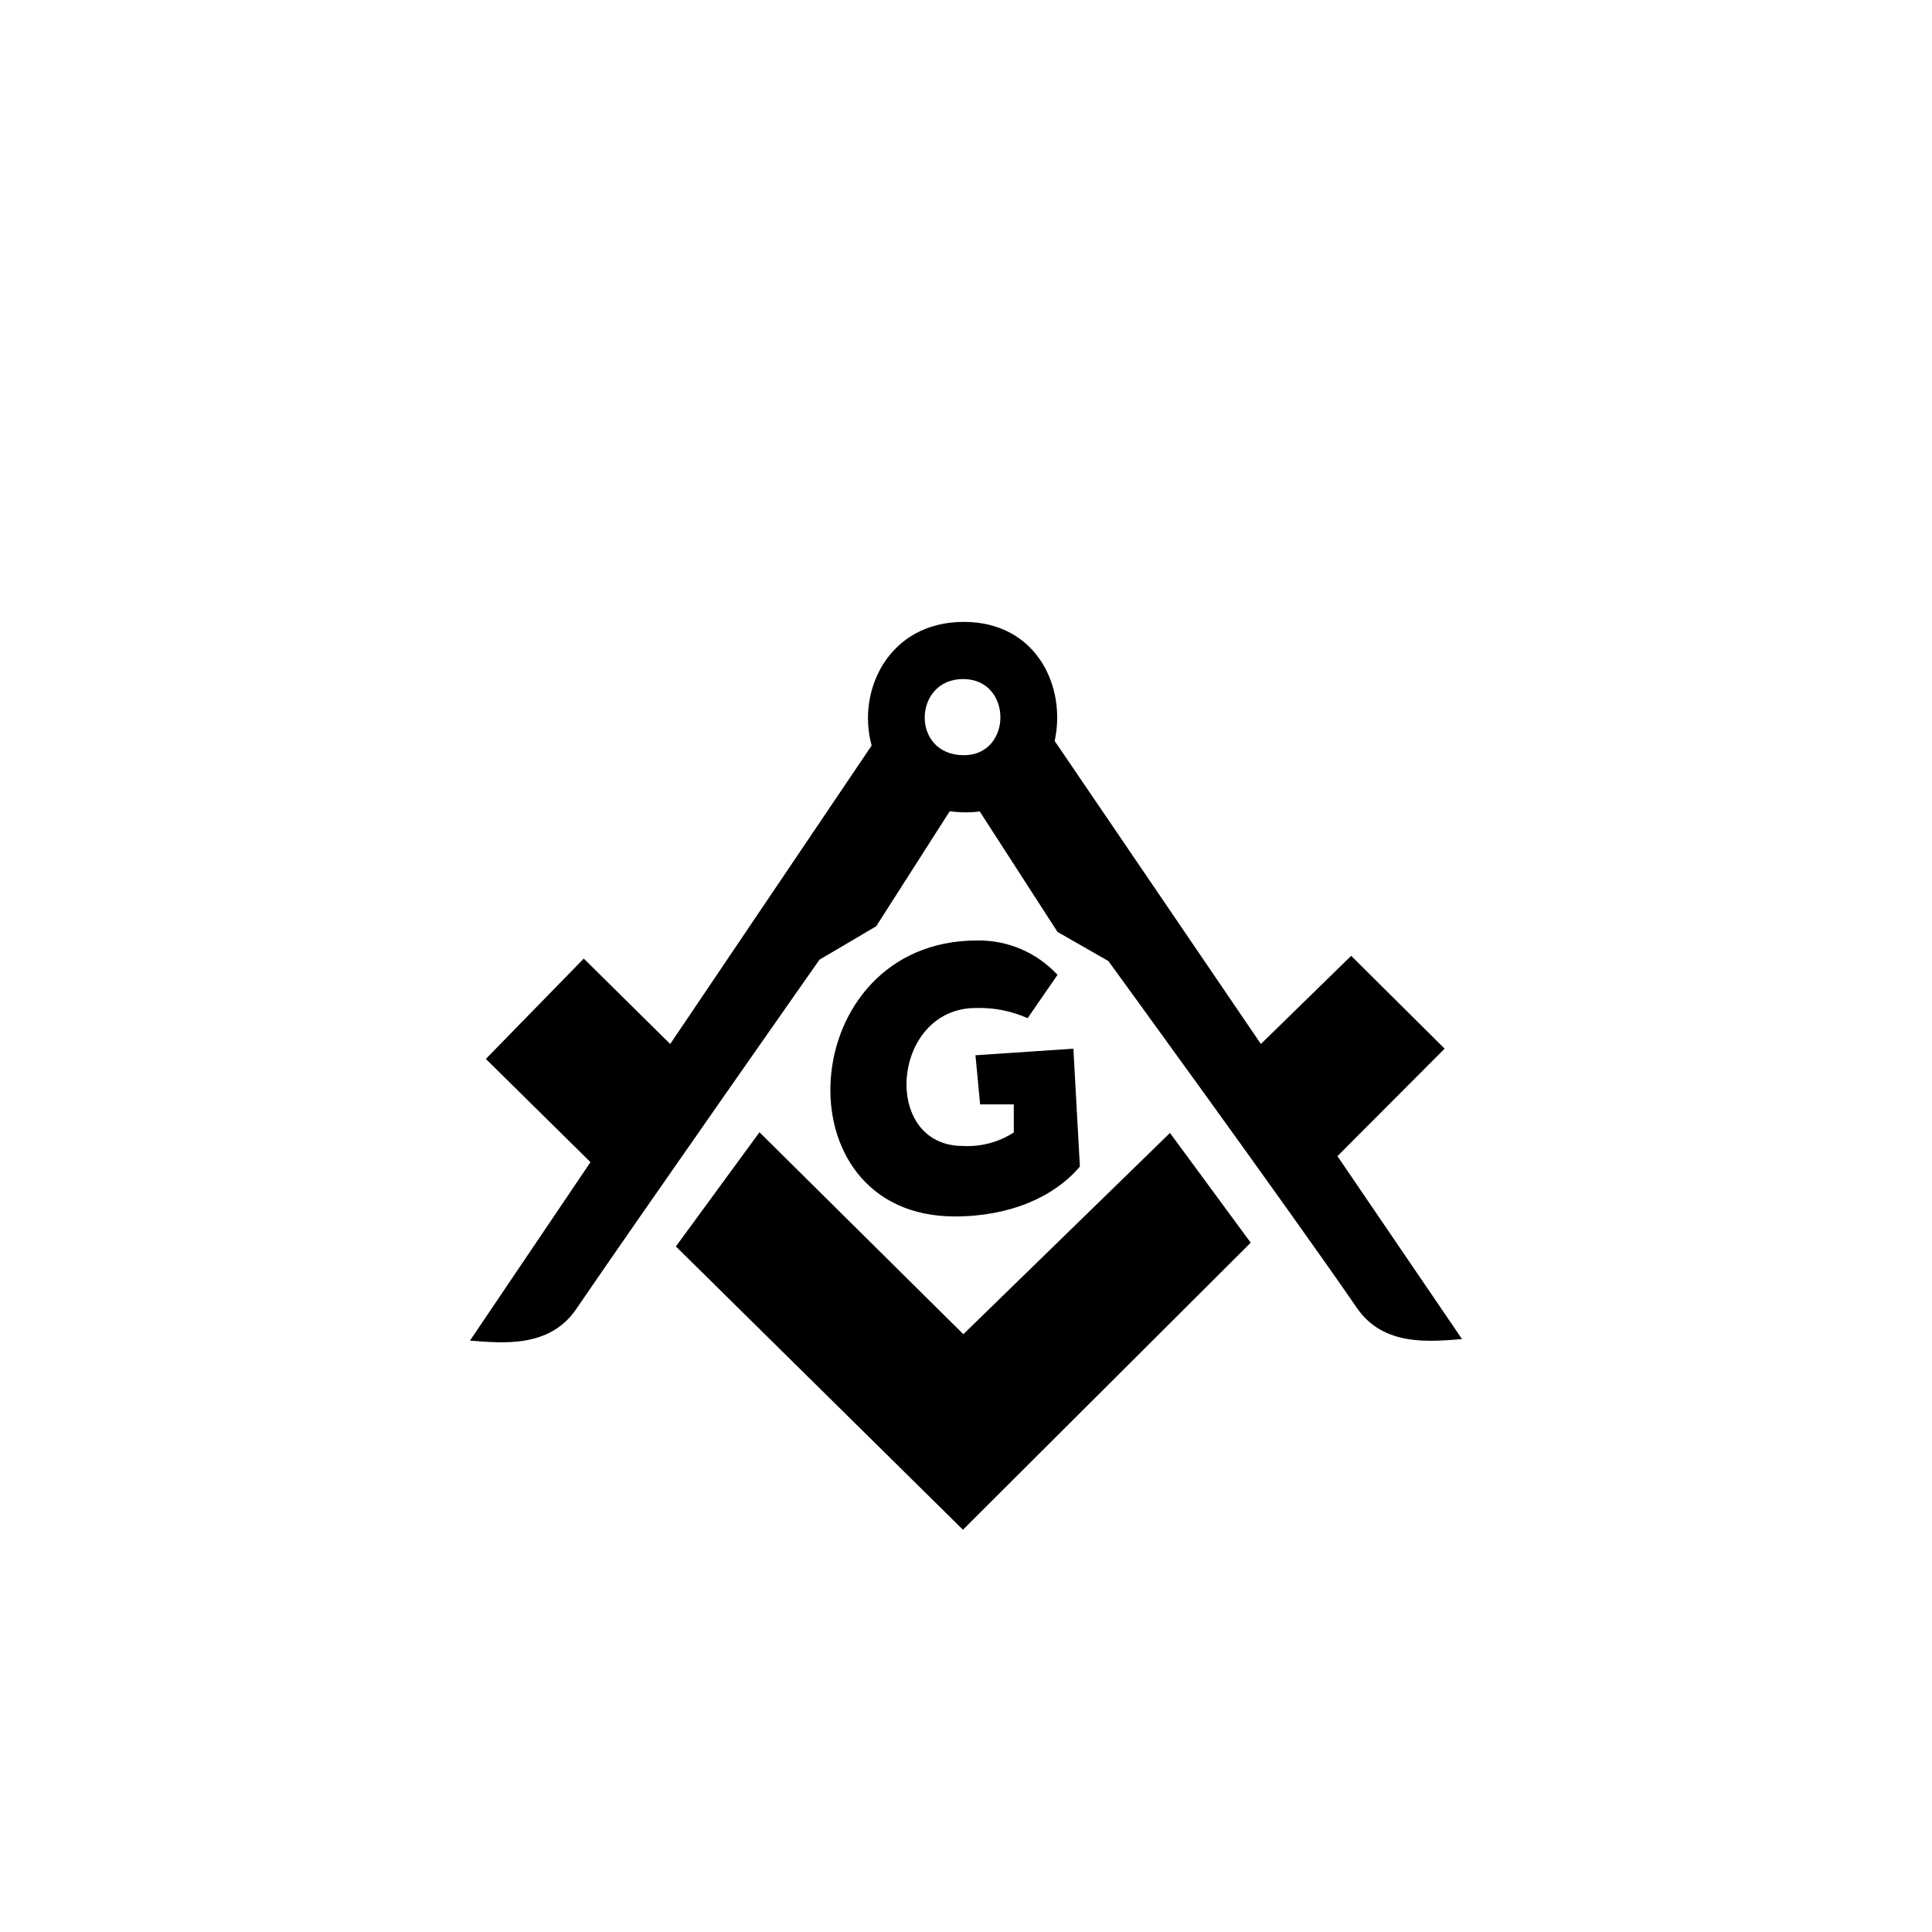
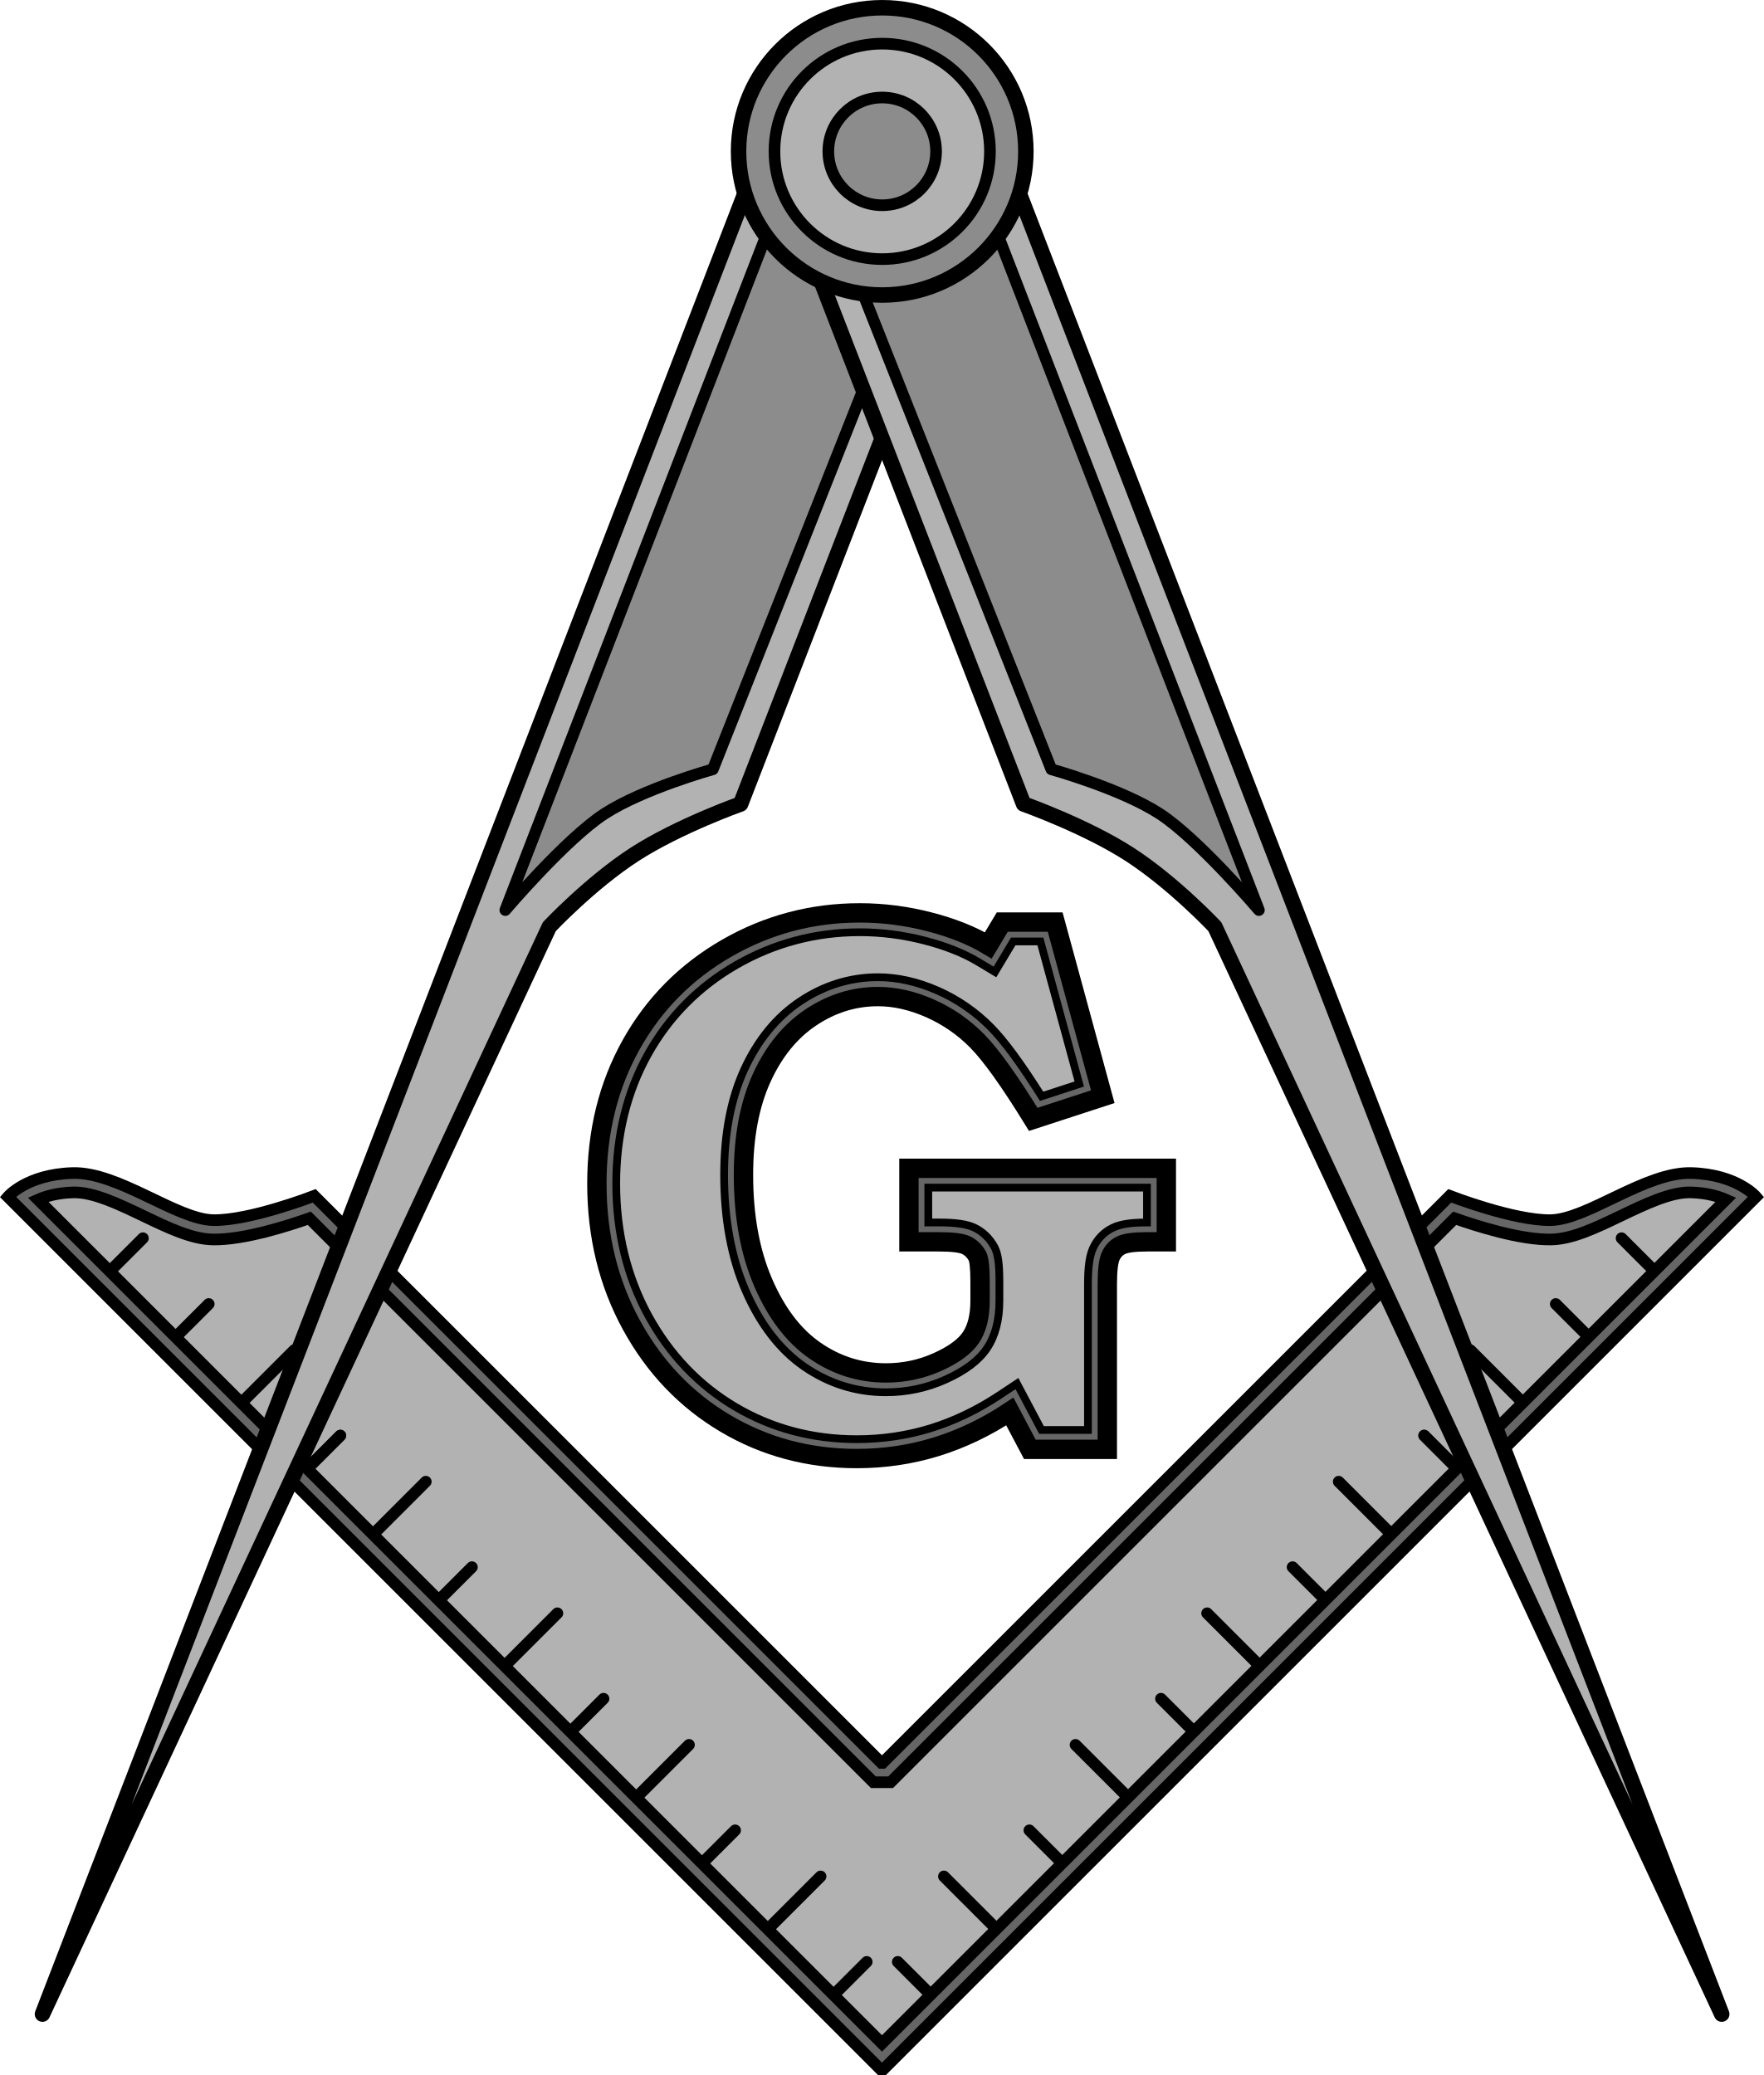
- <svg xmlns="http://www.w3.org/2000/svg" width="800px" height="800px" viewBox="-20 0 190 190" fill="none">
-   <path fill-rule="evenodd" clip-rule="evenodd" d="M123.78 131.69C120.57 131.94 116.04 132.43 113.43 128.61C106.83 119 89 94.51 89 94.51L84 91.65L76.35 79.8C75.899 79.861 75.445 79.891 74.99 79.89C74.458 79.89 73.927 79.853 73.4 79.78L66.17 91.09L60.59 94.38C60.59 94.38 43.25 119.1 36.65 128.76C34.04 132.58 29.43 132.09 26.22 131.84L38.07 114.29L27.78 104.14L37.41 94.27L45.91 102.67L65.72 73.32C64.23 67.92 67.39 61.16 74.78 61.16C81.95 61.16 84.89 67.55 83.72 72.87L104 102.67L112.88 94L122.07 103.13L111.53 113.7L123.78 131.69ZM74.71 66.78C69.79 66.78 69.55 74.27 74.79 74.27C79.58 74.27 79.61 66.78 74.71 66.78ZM75.93 103.78L85.56 103.13L86.2 114.72C83.73 117.66 79.39 119.63 73.91 119.63C56.39 119.63 58.15 92.49 76.09 92.49C77.572 92.466 79.043 92.754 80.406 93.337C81.769 93.919 82.993 94.782 84 95.87L81.06 100.13C79.46 99.418 77.72 99.076 75.97 99.13C67.67 99.13 66.59 112.7 74.7 112.7C76.465 112.795 78.215 112.329 79.7 111.37V108.61H76.39L75.93 103.78ZM74.74 131.21L95.06 111.42L103 122.21L74.7 150.44L46.47 122.58L54.69 111.35L74.74 131.21Z" fill="#000000" />
+ <svg xmlns="http://www.w3.org/2000/svg" version="1.1" width="455.746" height="536.18" viewBox="0 0 455.746 536.18" overflow="visible" enable-background="new 0 0 455.746 536.18" xml:space="preserve">
+   <g id="Layer_4">
+     <g>
+       <path fill="#666667" stroke="#000000" stroke-width="5" d="M234.836,301.888h66.501v19h-4.986c-3.258,0-5.49,0.293-6.695,0.879    c-1.207,0.586-2.104,1.516-2.689,2.785s-0.879,3.695-0.879,7.275v42.686h-20.01l-5.174-9.777    c-6.118,4.051-12.464,7.09-19.036,9.115c-6.574,2.023-13.406,3.037-20.498,3.037c-12.429,0-23.753-3.027-33.97-9.086    s-18.303-14.527-24.256-25.406c-5.955-10.879-8.932-23.061-8.932-36.545c0-13.354,2.943-25.307,8.834-35.861    c5.889-10.553,14.121-18.875,24.695-24.965s22.045-9.137,34.41-9.137c5.986,0,11.957,0.766,17.912,2.297    c5.953,1.531,11.047,3.566,15.278,6.105l3.611-6.027h13.666l12.299,45.127l-17.961,5.861    c-6.117-9.926-10.949-16.684-14.497-20.275c-3.547-3.592-7.613-6.4-12.201-8.426c-4.588-2.023-9.063-3.037-13.422-3.037    c-6.184,0-11.958,1.793-17.326,5.377c-5.369,3.584-9.615,8.813-12.738,15.688c-3.125,6.875-4.686,15.197-4.686,24.971    c0,10.752,1.707,20.07,5.125,27.953c3.418,7.885,7.893,13.732,13.426,17.545c5.533,3.813,11.621,5.717,18.261,5.717    c4.686,0,9.127-0.943,13.326-2.83s7.08-4.002,8.643-6.346s2.344-5.5,2.344-9.471v-4.979c0-3.449-0.229-5.629-0.684-6.541    c-0.719-1.301-1.68-2.244-2.885-2.83s-3.566-0.879-7.086-0.879h-7.721V301.888z" />
+       <path fill="#B3B2B2" stroke="#000000" stroke-width="2" d="M190.236,249.357c-9.73,5.604-17.41,13.365-22.824,23.068    c-5.441,9.75-8.2,20.995-8.2,33.425c0,12.574,2.798,24.062,8.317,34.145c5.489,10.03,13.032,17.938,22.42,23.506    c9.384,5.565,19.956,8.387,31.42,8.387c6.555,0,12.956-0.947,19.027-2.815c6.082-1.875,12.054-4.736,17.746-8.506l4.6-3.046    c0,0,4.854,9.173,6.346,11.992c3.068,0,7.501,0,11.999,0c0-7.795,0-37.686,0-37.686c0-4.474,0.413-7.364,1.339-9.371    c1.065-2.309,2.811-4.103,5.046-5.188c1.961-0.953,4.697-1.38,8.865-1.381c0-3.49,0-5.51,0-9c-7.857,0-48.644,0-56.501,0    c0,3.49,0,5.51,0,9c1.242,0,2.721,0,2.721,0c4.446,0,7.307,0.427,9.272,1.382c2.144,1.043,3.851,2.694,5.074,4.909l0.051,0.092    l0.047,0.094c0.859,1.722,1.21,4.264,1.21,8.773v4.979c0,4.956-1.071,9.075-3.184,12.244c-2.114,3.172-5.632,5.832-10.754,8.133    c-4.828,2.17-10.001,3.27-15.375,3.27c-7.645,0-14.743-2.221-21.098-6.6c-6.29-4.334-11.396-10.953-15.176-19.674    c-3.674-8.474-5.538-18.548-5.538-29.941c0-10.448,1.727-19.546,5.134-27.04c3.499-7.702,8.382-13.684,14.514-17.777    c6.179-4.126,12.942-6.218,20.102-6.218c5.036,0,10.23,1.165,15.439,3.462c5.145,2.271,9.767,5.463,13.741,9.487    c3.418,3.46,7.724,9.318,13.105,17.822c3.191-1.041,6.057-1.976,9.72-3.172c-1.836-6.735-8.537-31.322-10.043-36.85    c-2.825,0-4.709,0-7.014,0c-1.037,1.731-4.727,7.889-4.727,7.889l-4.29-2.574c-3.798-2.279-8.491-4.146-13.951-5.551    c-5.521-1.419-11.128-2.139-16.667-2.139C210.732,240.888,199.995,243.737,190.236,249.357z" />
+     </g>
+   </g>
+   <g id="Square">
+     <path id="outline_2_" fill="#666667" stroke="#000000" stroke-width="3" stroke-linecap="round" d="M228.288,534.68   l225.423-225.423c0,0-4.896-5.807-16.729-6.14c-11.833-0.333-26.833,12.001-36.333,12.167s-26.088-6.28-26.088-6.28   L228.035,455.528h-0.324L81.186,309.004c0,0-16.588,6.446-26.088,6.28s-24.5-12.5-36.333-12.167s-16.729,6.14-16.729,6.14   L227.458,534.68H228.288z" />
+     <path fill="#B3B2B2" stroke="#000000" stroke-width="3" stroke-linecap="round" d="M418.603,314.24   c-6.376,3.059-12.397,5.947-17.867,6.043c-7.935,0.139-19.371-3.523-24.9-5.482c-4.385,4.385-145.729,145.728-145.729,145.728   h-4.467c0,0-141.344-141.343-145.728-145.728c-5.529,1.959-16.966,5.621-24.901,5.482c-5.469-0.096-11.491-2.984-17.866-6.043   c-6.426-3.083-13.07-6.271-18.239-6.125c-4.029,0.113-6.965,0.957-9.065,1.876c8.103,8.103,212.081,212.08,218.033,218.032   c5.953-5.952,209.93-209.93,218.033-218.032c-2.1-0.919-5.036-1.763-9.065-1.876C431.672,307.97,425.027,311.157,418.603,314.24z" />
+     <g id="left_swirls_and_ticks">
+       <g id="Ticks">
+         <line fill="none" stroke="#000000" stroke-width="3" stroke-linecap="round" x1="45.952" y1="344.928" x2="53.931" y2="336.949" />
+         <line fill="none" stroke="#000000" stroke-width="3" stroke-linecap="round" x1="147.952" y1="446.928" x2="155.931" y2="438.949" />
+         <line fill="none" stroke="#000000" stroke-width="3" stroke-linecap="round" x1="164.952" y1="463.928" x2="178.013" y2="450.867" />
+         <line fill="none" stroke="#000000" stroke-width="3" stroke-linecap="round" x1="198.952" y1="497.928" x2="212.013" y2="484.867" />
+         <line fill="none" stroke="#000000" stroke-width="3" stroke-linecap="round" x1="181.952" y1="480.928" x2="189.931" y2="472.949" />
+         <line fill="none" stroke="#000000" stroke-width="3" stroke-linecap="round" x1="215.952" y1="514.928" x2="223.931" y2="506.949" />
+         <line fill="none" stroke="#000000" stroke-width="3" stroke-linecap="round" x1="62.952" y1="361.928" x2="76.013" y2="348.867" />
+         <line fill="none" stroke="#000000" stroke-width="3" stroke-linecap="round" x1="28.952" y1="327.928" x2="36.931" y2="319.949" />
+         <line fill="none" stroke="#000000" stroke-width="3" stroke-linecap="round" x1="79.952" y1="378.928" x2="87.931" y2="370.949" />
+         <line fill="none" stroke="#000000" stroke-width="3" stroke-linecap="round" x1="79.952" y1="378.928" x2="87.931" y2="370.949" />
+         <line fill="none" stroke="#000000" stroke-width="3" stroke-linecap="round" x1="96.952" y1="395.928" x2="110.013" y2="382.867" />
+         <line fill="none" stroke="#000000" stroke-width="3" stroke-linecap="round" x1="130.952" y1="429.928" x2="144.013" y2="416.867" />
+         <line fill="none" stroke="#000000" stroke-width="3" stroke-linecap="round" x1="113.952" y1="412.928" x2="121.931" y2="404.949" />
+       </g>
+     </g>
+     <g id="left_swirls_and_ticks_1_">
+       <g id="Ticks_1_">
+         <line fill="none" stroke="#000000" stroke-width="3" stroke-linecap="round" x1="409.931" y1="344.928" x2="401.952" y2="336.949" />
+         <line fill="none" stroke="#000000" stroke-width="3" stroke-linecap="round" x1="307.931" y1="446.928" x2="299.952" y2="438.949" />
+         <line fill="none" stroke="#000000" stroke-width="3" stroke-linecap="round" x1="290.931" y1="463.928" x2="277.87" y2="450.867" />
+         <line fill="none" stroke="#000000" stroke-width="3" stroke-linecap="round" x1="256.931" y1="497.928" x2="243.87" y2="484.867" />
+         <line fill="none" stroke="#000000" stroke-width="3" stroke-linecap="round" x1="273.931" y1="480.928" x2="265.952" y2="472.949" />
+         <line fill="none" stroke="#000000" stroke-width="3" stroke-linecap="round" x1="239.931" y1="514.928" x2="231.952" y2="506.949" />
+         <line fill="none" stroke="#000000" stroke-width="3" stroke-linecap="round" x1="392.931" y1="361.928" x2="379.87" y2="348.867" />
+         <line fill="none" stroke="#000000" stroke-width="3" stroke-linecap="round" x1="426.931" y1="327.928" x2="418.952" y2="319.949" />
+         <line fill="none" stroke="#000000" stroke-width="3" stroke-linecap="round" x1="375.931" y1="378.928" x2="367.952" y2="370.949" />
+         <line fill="none" stroke="#000000" stroke-width="3" stroke-linecap="round" x1="375.931" y1="378.928" x2="367.952" y2="370.949" />
+         <line fill="none" stroke="#000000" stroke-width="3" stroke-linecap="round" x1="358.931" y1="395.928" x2="345.87" y2="382.867" />
+         <line fill="none" stroke="#000000" stroke-width="3" stroke-linecap="round" x1="324.931" y1="429.928" x2="311.87" y2="416.867" />
+         <line fill="none" stroke="#000000" stroke-width="3" stroke-linecap="round" x1="341.931" y1="412.928" x2="333.952" y2="404.949" />
+       </g>
+     </g>
+   </g>
+   <g id="compasses">
+     <g id="left_compass">
+       <path fill="#B3B2B2" stroke="#000000" stroke-width="4" stroke-linecap="round" stroke-linejoin="round" d="M10.974,520.441    L196.629,39.19l52.201,20.106l-57.479,148.455c0,0-16.087,5.699-27.42,13.032s-22,18.667-22,18.667L10.974,520.441z" />
+       <path fill="#8C8C8C" stroke="#000000" stroke-width="3" stroke-linecap="round" stroke-linejoin="round" d="M130.55,235.165    l70.566-182.51l35.496,13.672l-52.432,132.457c0,0-18,5-28,11.5S130.55,235.165,130.55,235.165z" />
+     </g>
+     <g id="right_compass">
+       <path fill="#B3B2B2" stroke="#000000" stroke-width="4" stroke-linecap="round" stroke-linejoin="round" d="M444.83,520.441    L259.176,39.19l-52.201,20.106l57.479,148.455c0,0,16.087,5.699,27.42,13.032s22,18.667,22,18.667L444.83,520.441z" />
+       <path fill="#8C8C8C" stroke="#000000" stroke-width="3" stroke-linecap="round" stroke-linejoin="round" d="M325.255,235.165    l-70.566-182.51l-35.496,13.672l52.432,132.457c0,0,18,5,28,11.5S325.255,235.165,325.255,235.165z" />
+     </g>
+   </g>
+   <g id="knob">
+     <circle id="outer_circle" fill="#8C8C8C" stroke="#000000" stroke-width="4" cx="227.931" cy="39.117" r="37.117" />
+     <circle id="outer_circle_2_" fill="#B3B2B2" stroke="#000000" stroke-width="3" stroke-linecap="round" stroke-linejoin="round" cx="227.931" cy="39.117" r="27.838" />
+     <circle id="outer_circle_3_" fill="#8C8C8C" stroke="#000000" stroke-width="3" stroke-linecap="round" stroke-linejoin="round" cx="227.931" cy="39.117" r="13.919" />
+   </g>
</svg>
